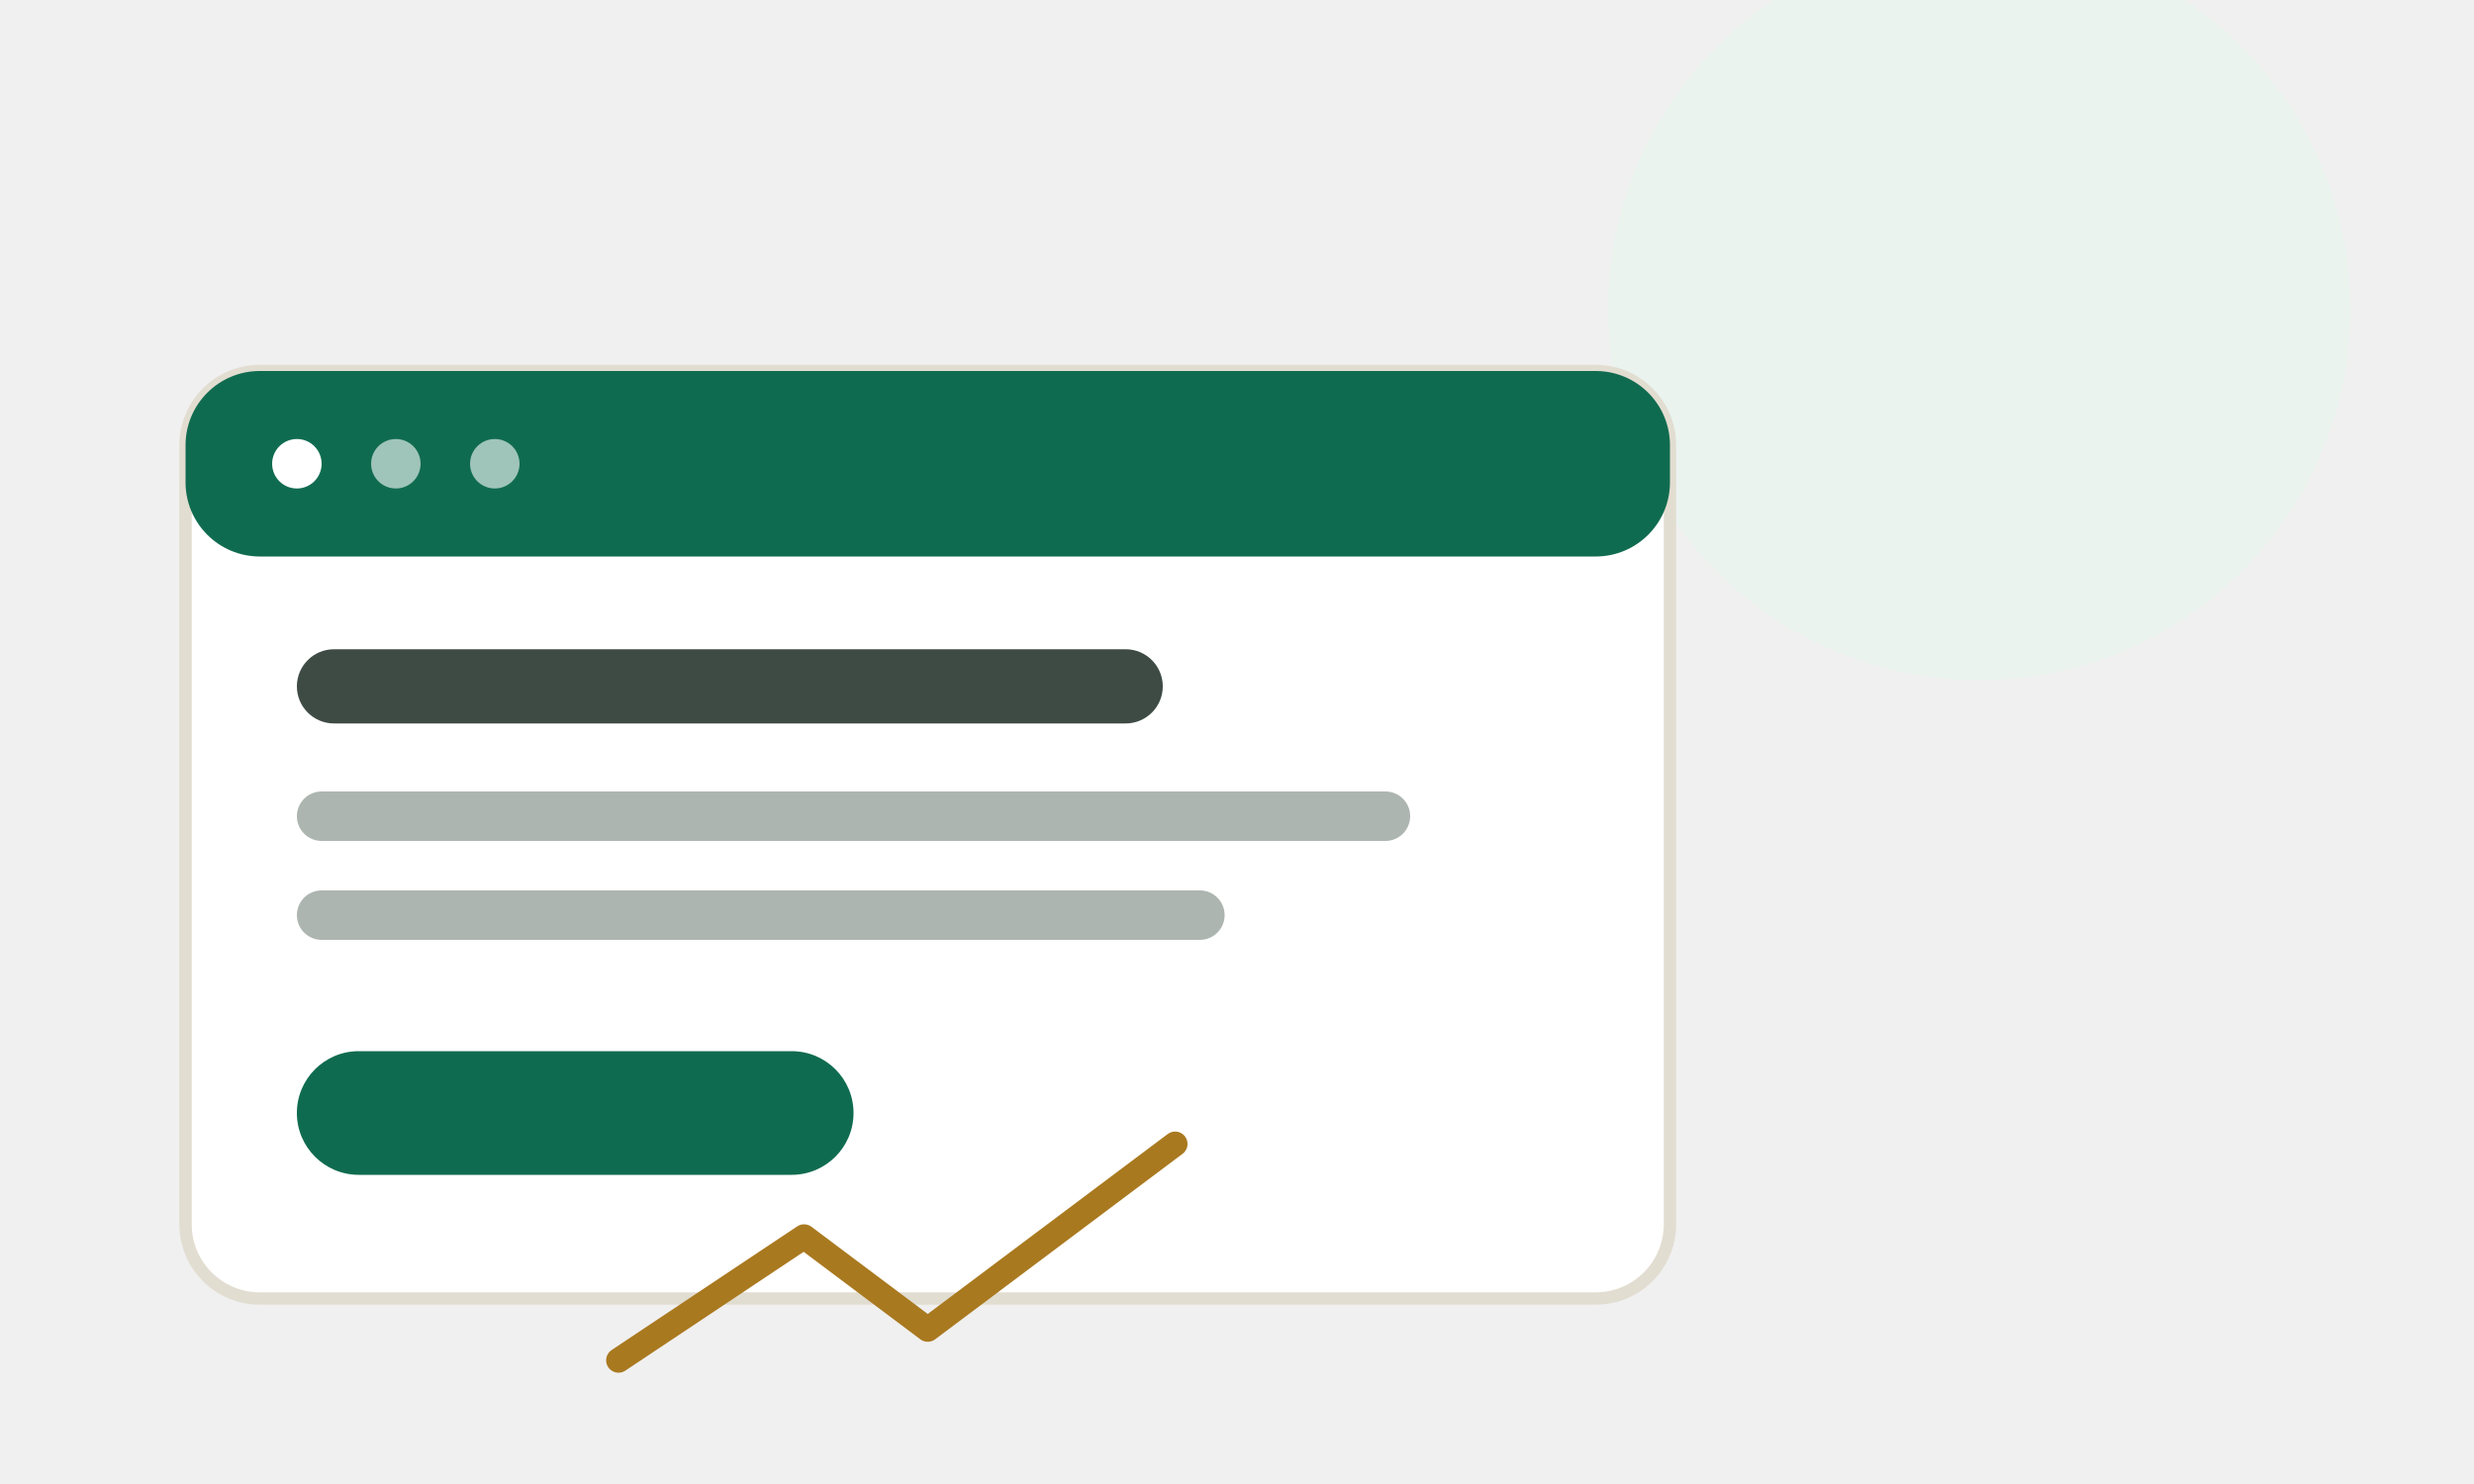
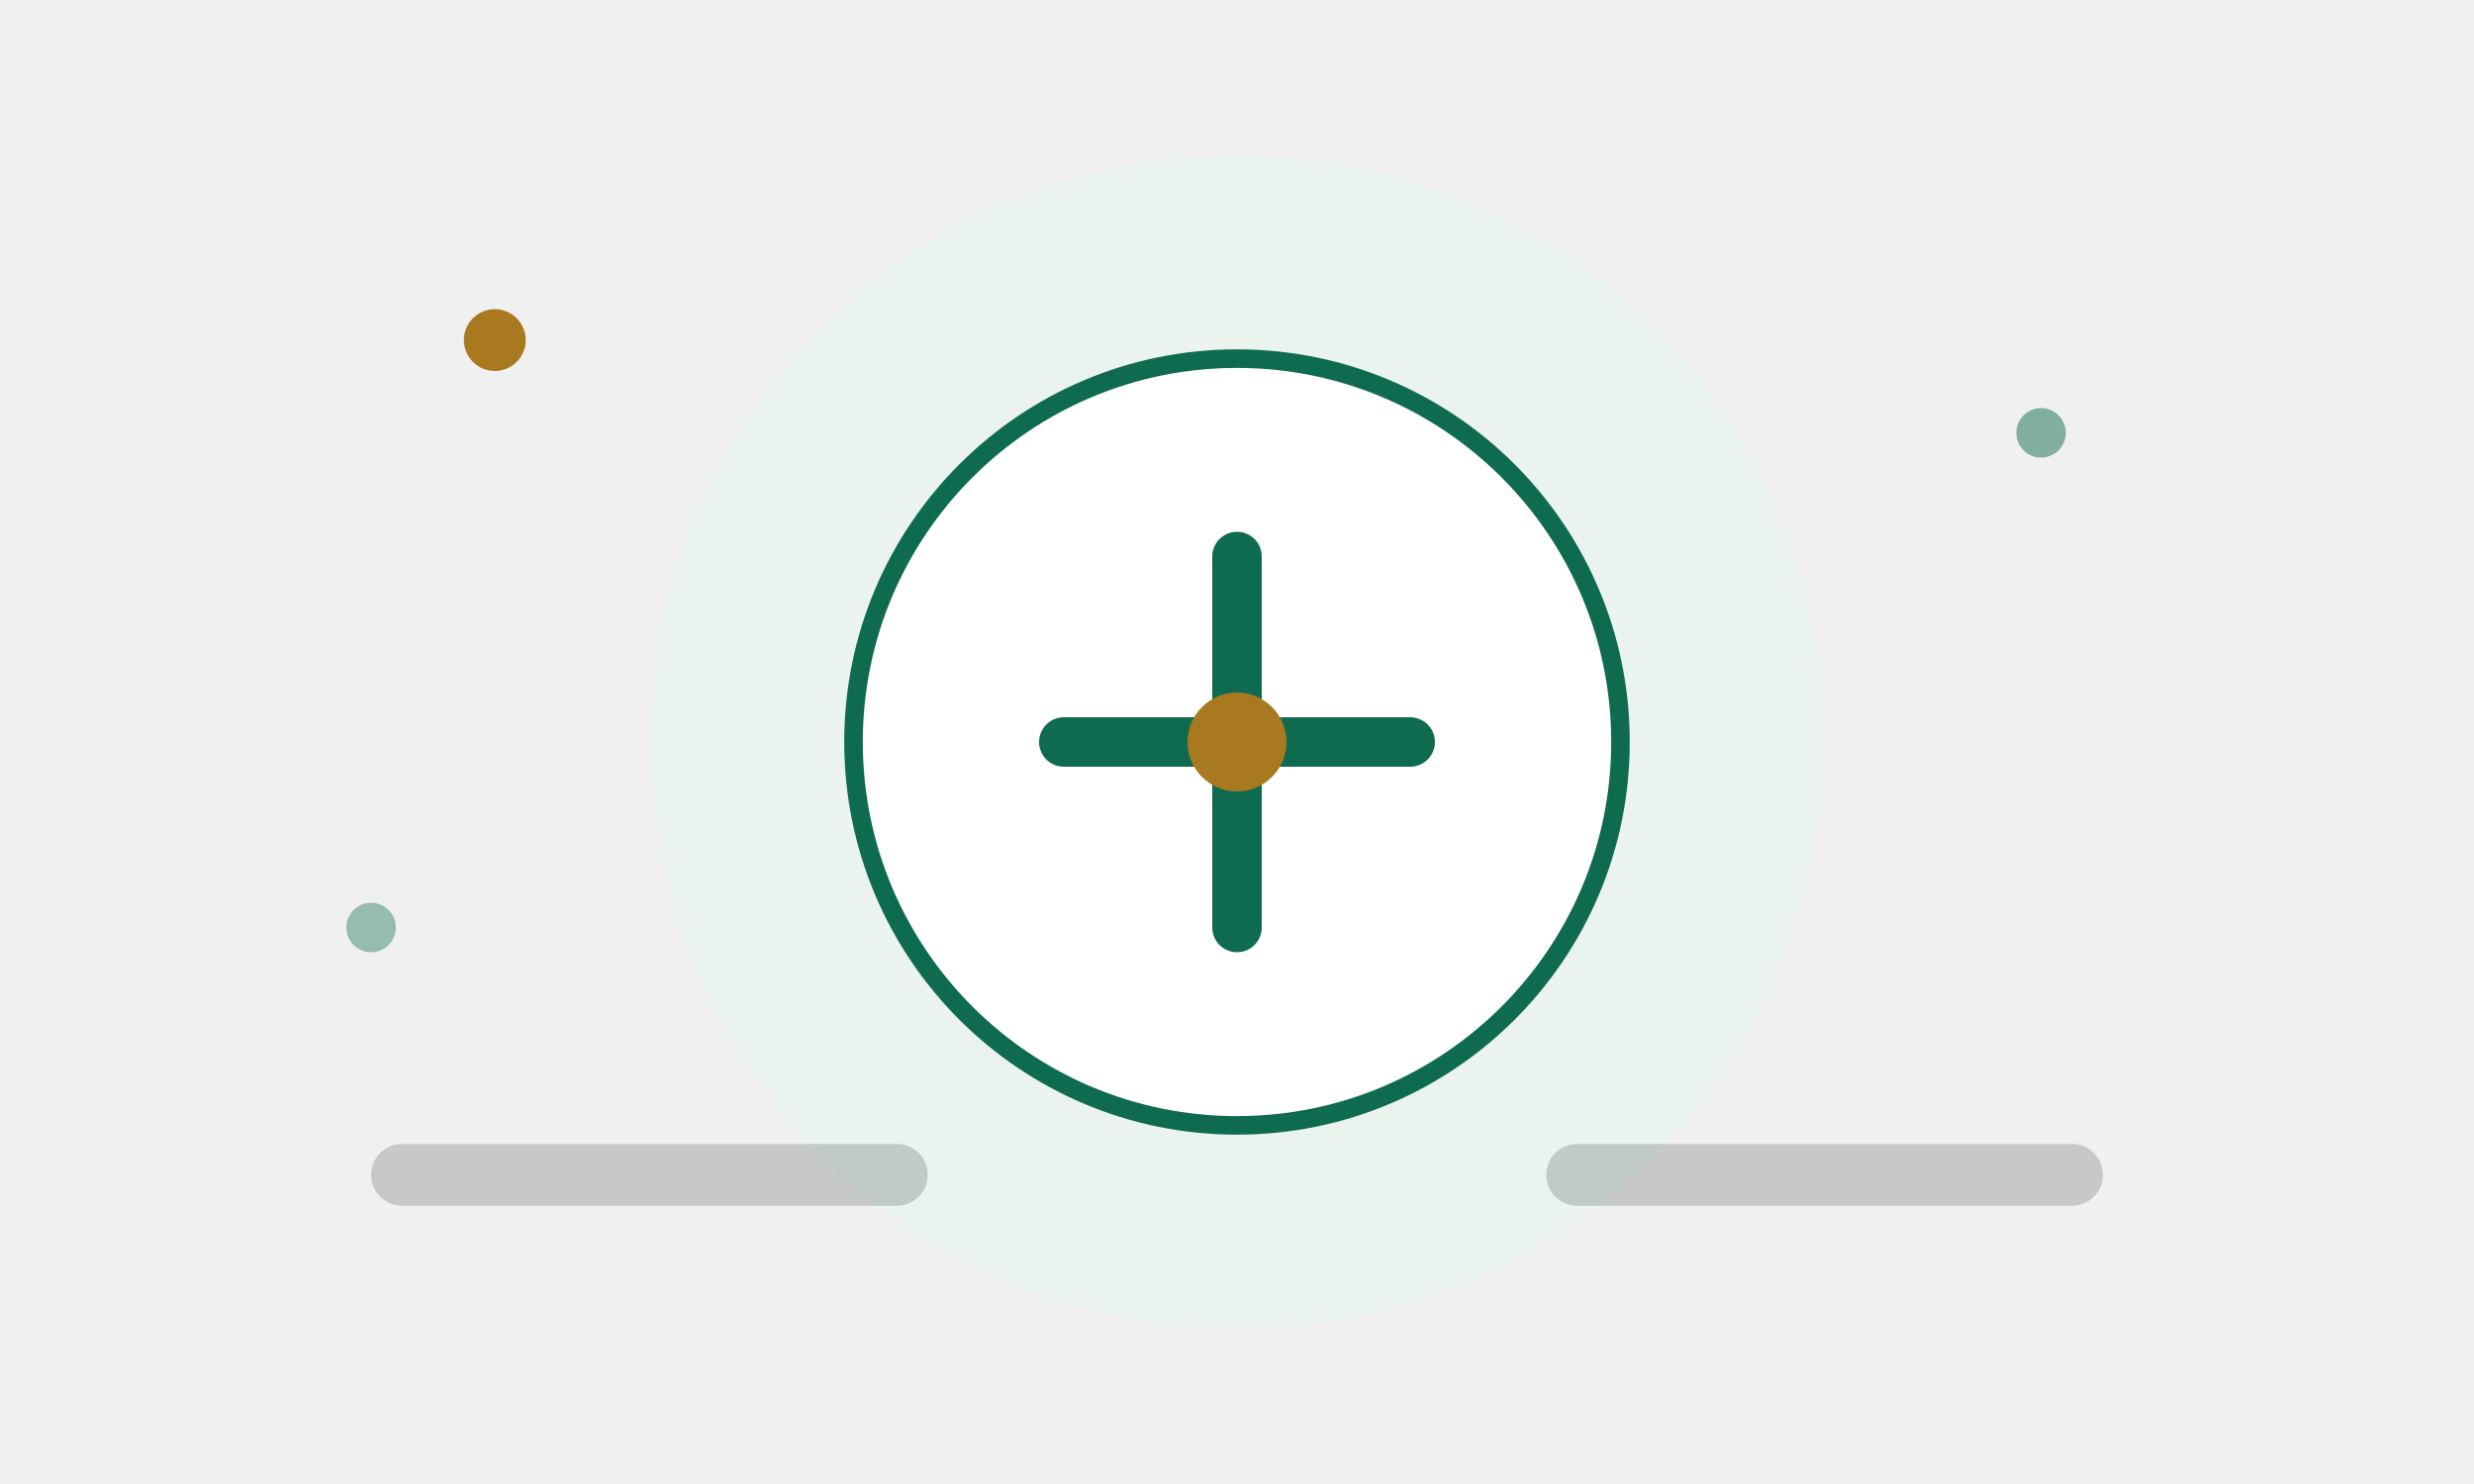
<svg xmlns="http://www.w3.org/2000/svg" width="100%" height="100%" viewBox="0 0 400 240">
-   <circle cx="320" cy="50" r="60" fill="#eaf3ee" />
-   <rect x="30" y="60" width="240" height="150" rx="12" fill="#ffffff" stroke="#e2ddd1" stroke-width="2" />
-   <rect x="30" y="60" width="240" height="30" rx="12" fill="#0f6b4f" />
-   <circle cx="48" cy="75" r="4" fill="#fff" />
-   <circle cx="64" cy="75" r="4" fill="#fff" opacity=".6" />
-   <circle cx="80" cy="75" r="4" fill="#fff" opacity=".6" />
-   <rect x="48" y="105" width="140" height="12" rx="6" fill="#1c2b24" opacity=".85" />
-   <rect x="48" y="128" width="180" height="8" rx="4" fill="#5c6b62" opacity=".5" />
-   <rect x="48" y="144" width="150" height="8" rx="4" fill="#5c6b62" opacity=".5" />
-   <rect x="48" y="170" width="90" height="20" rx="10" fill="#0f6b4f" />
-   <path d="M100 220 l30 -20 l20 15 l40 -30" stroke="#a9791f" stroke-width="4" fill="none" stroke-linecap="round" stroke-linejoin="round" />
+   <circle cx="200" cy="120" r="95" fill="#eaf3ee" />
+   <circle cx="200" cy="120" r="62" fill="#ffffff" stroke="#0f6b4f" stroke-width="3" />
+   <path d="M200 90 v60 M172 120 h56" stroke="#0f6b4f" stroke-width="8" stroke-linecap="round" />
+   <circle cx="200" cy="120" r="8" fill="#a9791f" />
+   <rect x="60" y="185" width="90" height="10" rx="5" fill="#1c2b24" opacity=".2" />
+   <rect x="250" y="185" width="90" height="10" rx="5" fill="#1c2b24" opacity=".2" />
+   <circle cx="80" cy="55" r="5" fill="#a9791f" />
+   <circle cx="330" cy="70" r="4" fill="#0f6b4f" opacity=".5" />
+   <circle cx="60" cy="150" r="4" fill="#0f6b4f" opacity=".4" />
</svg>
